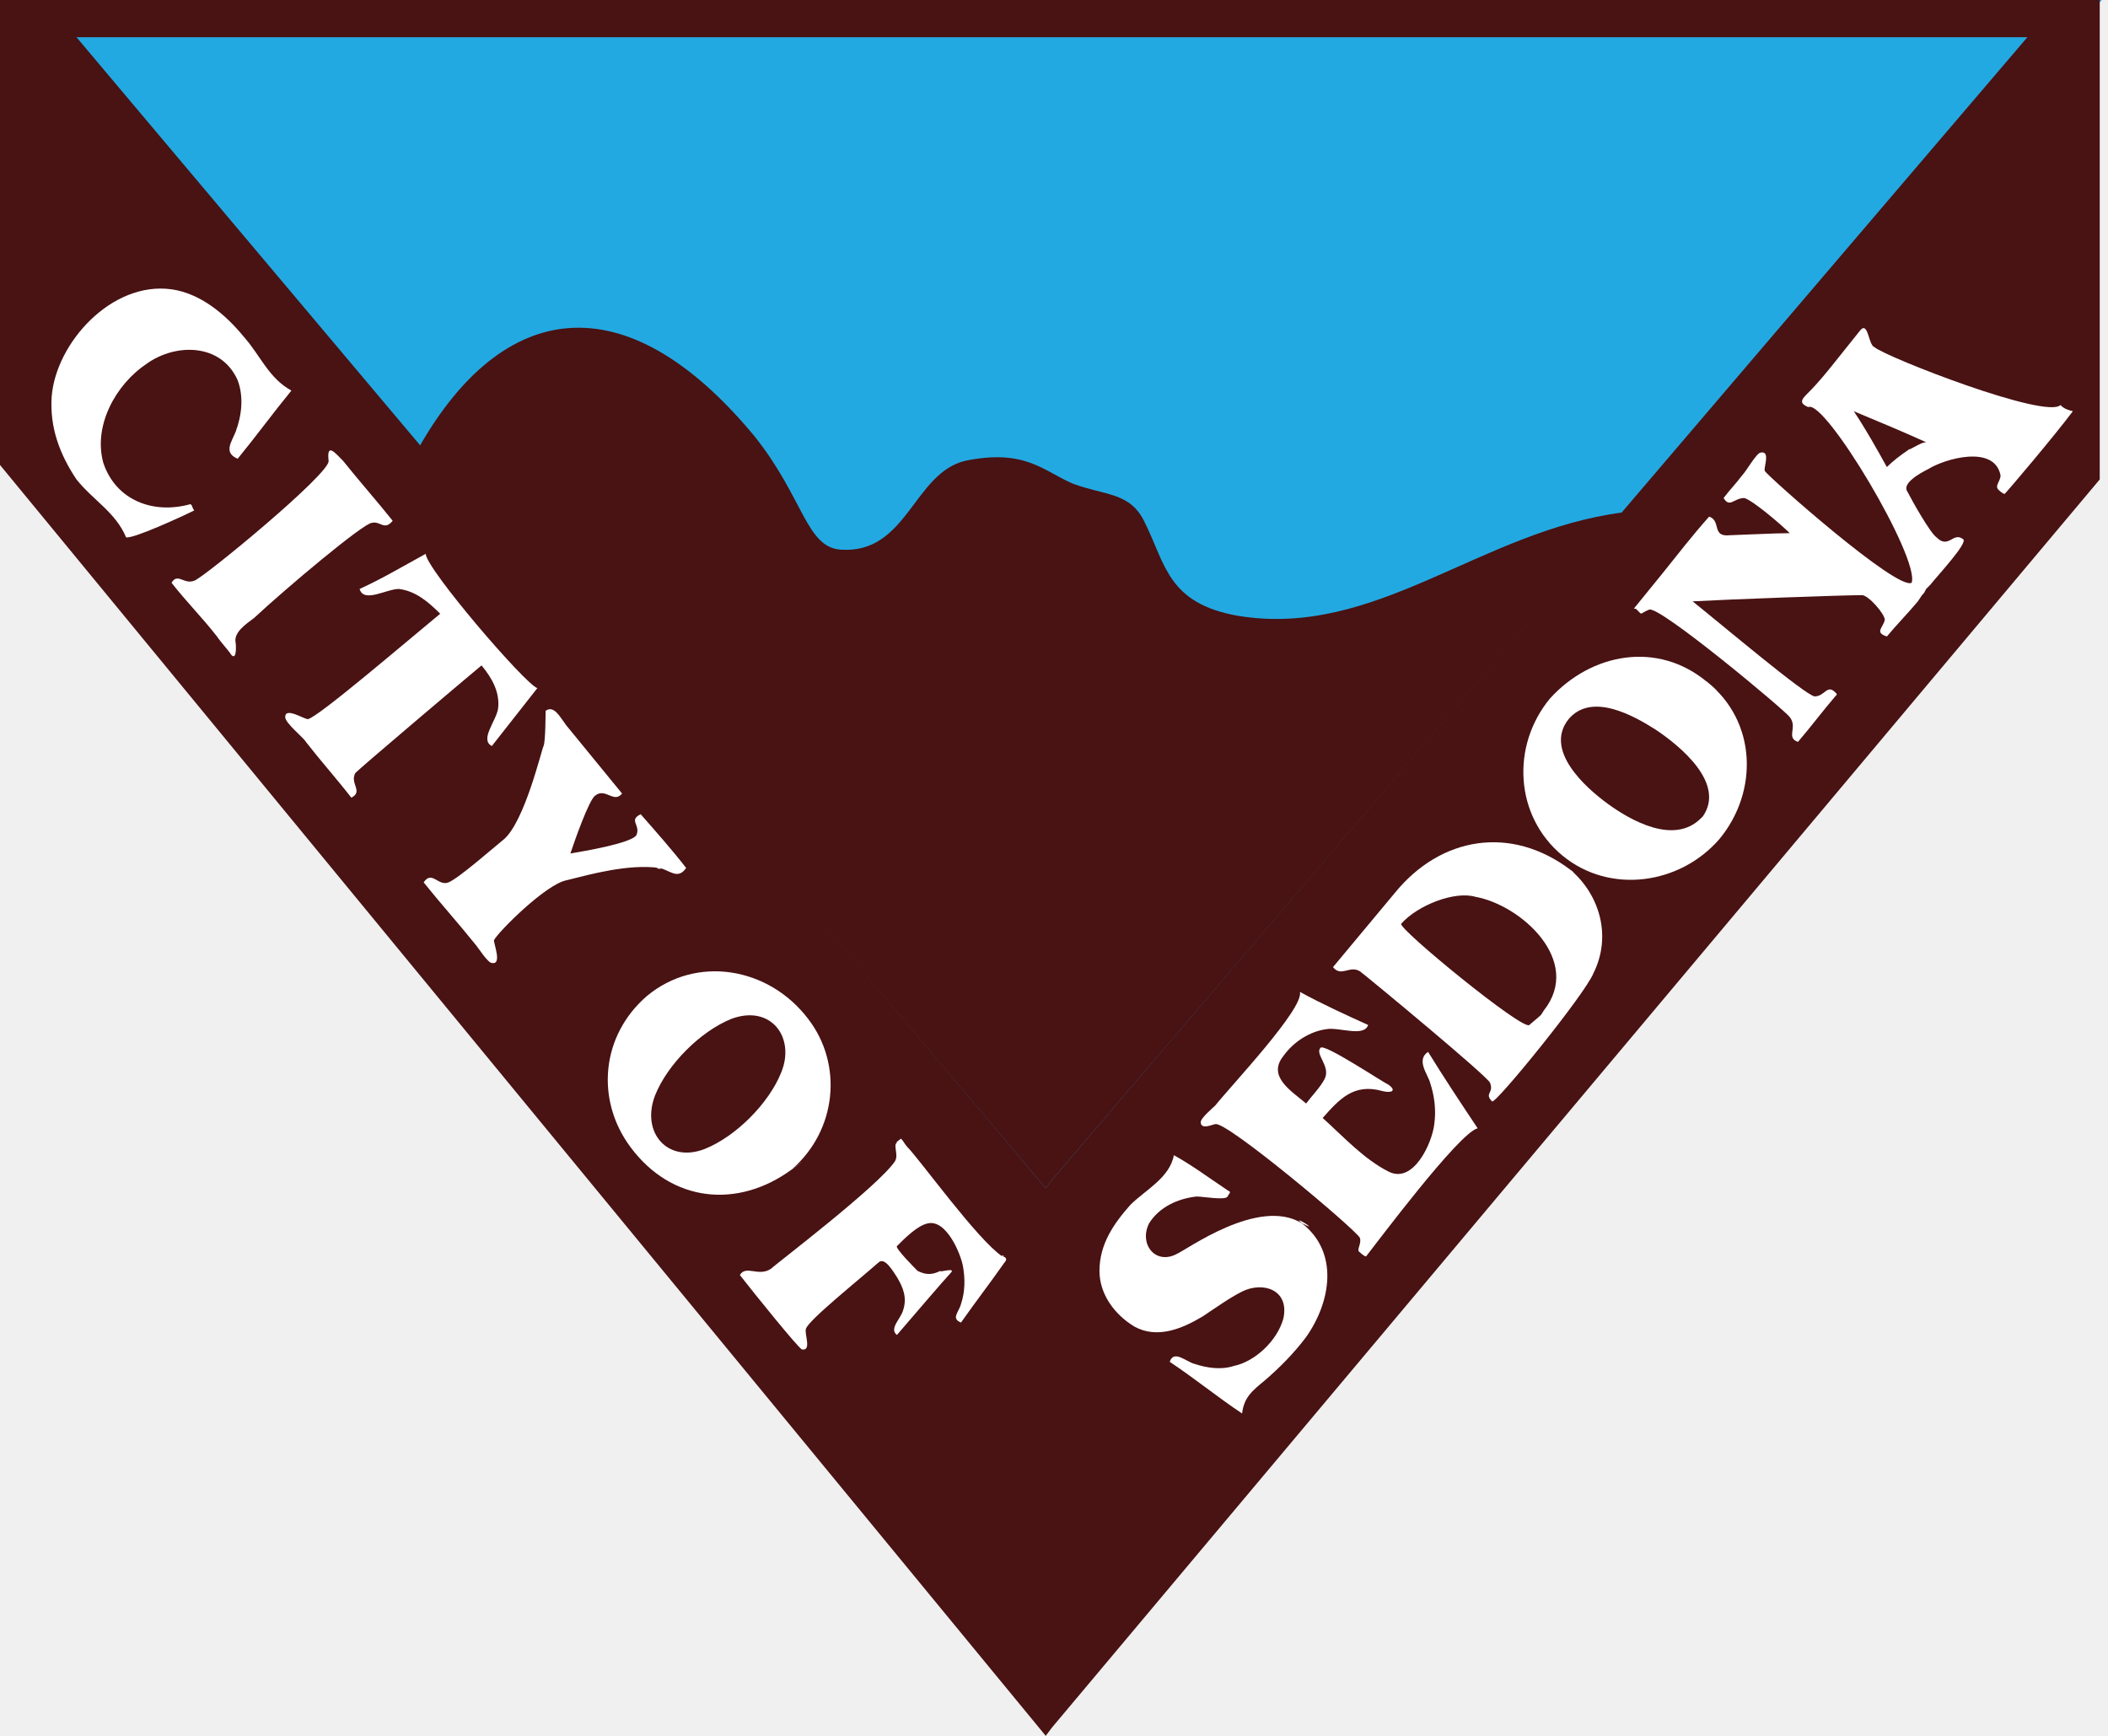
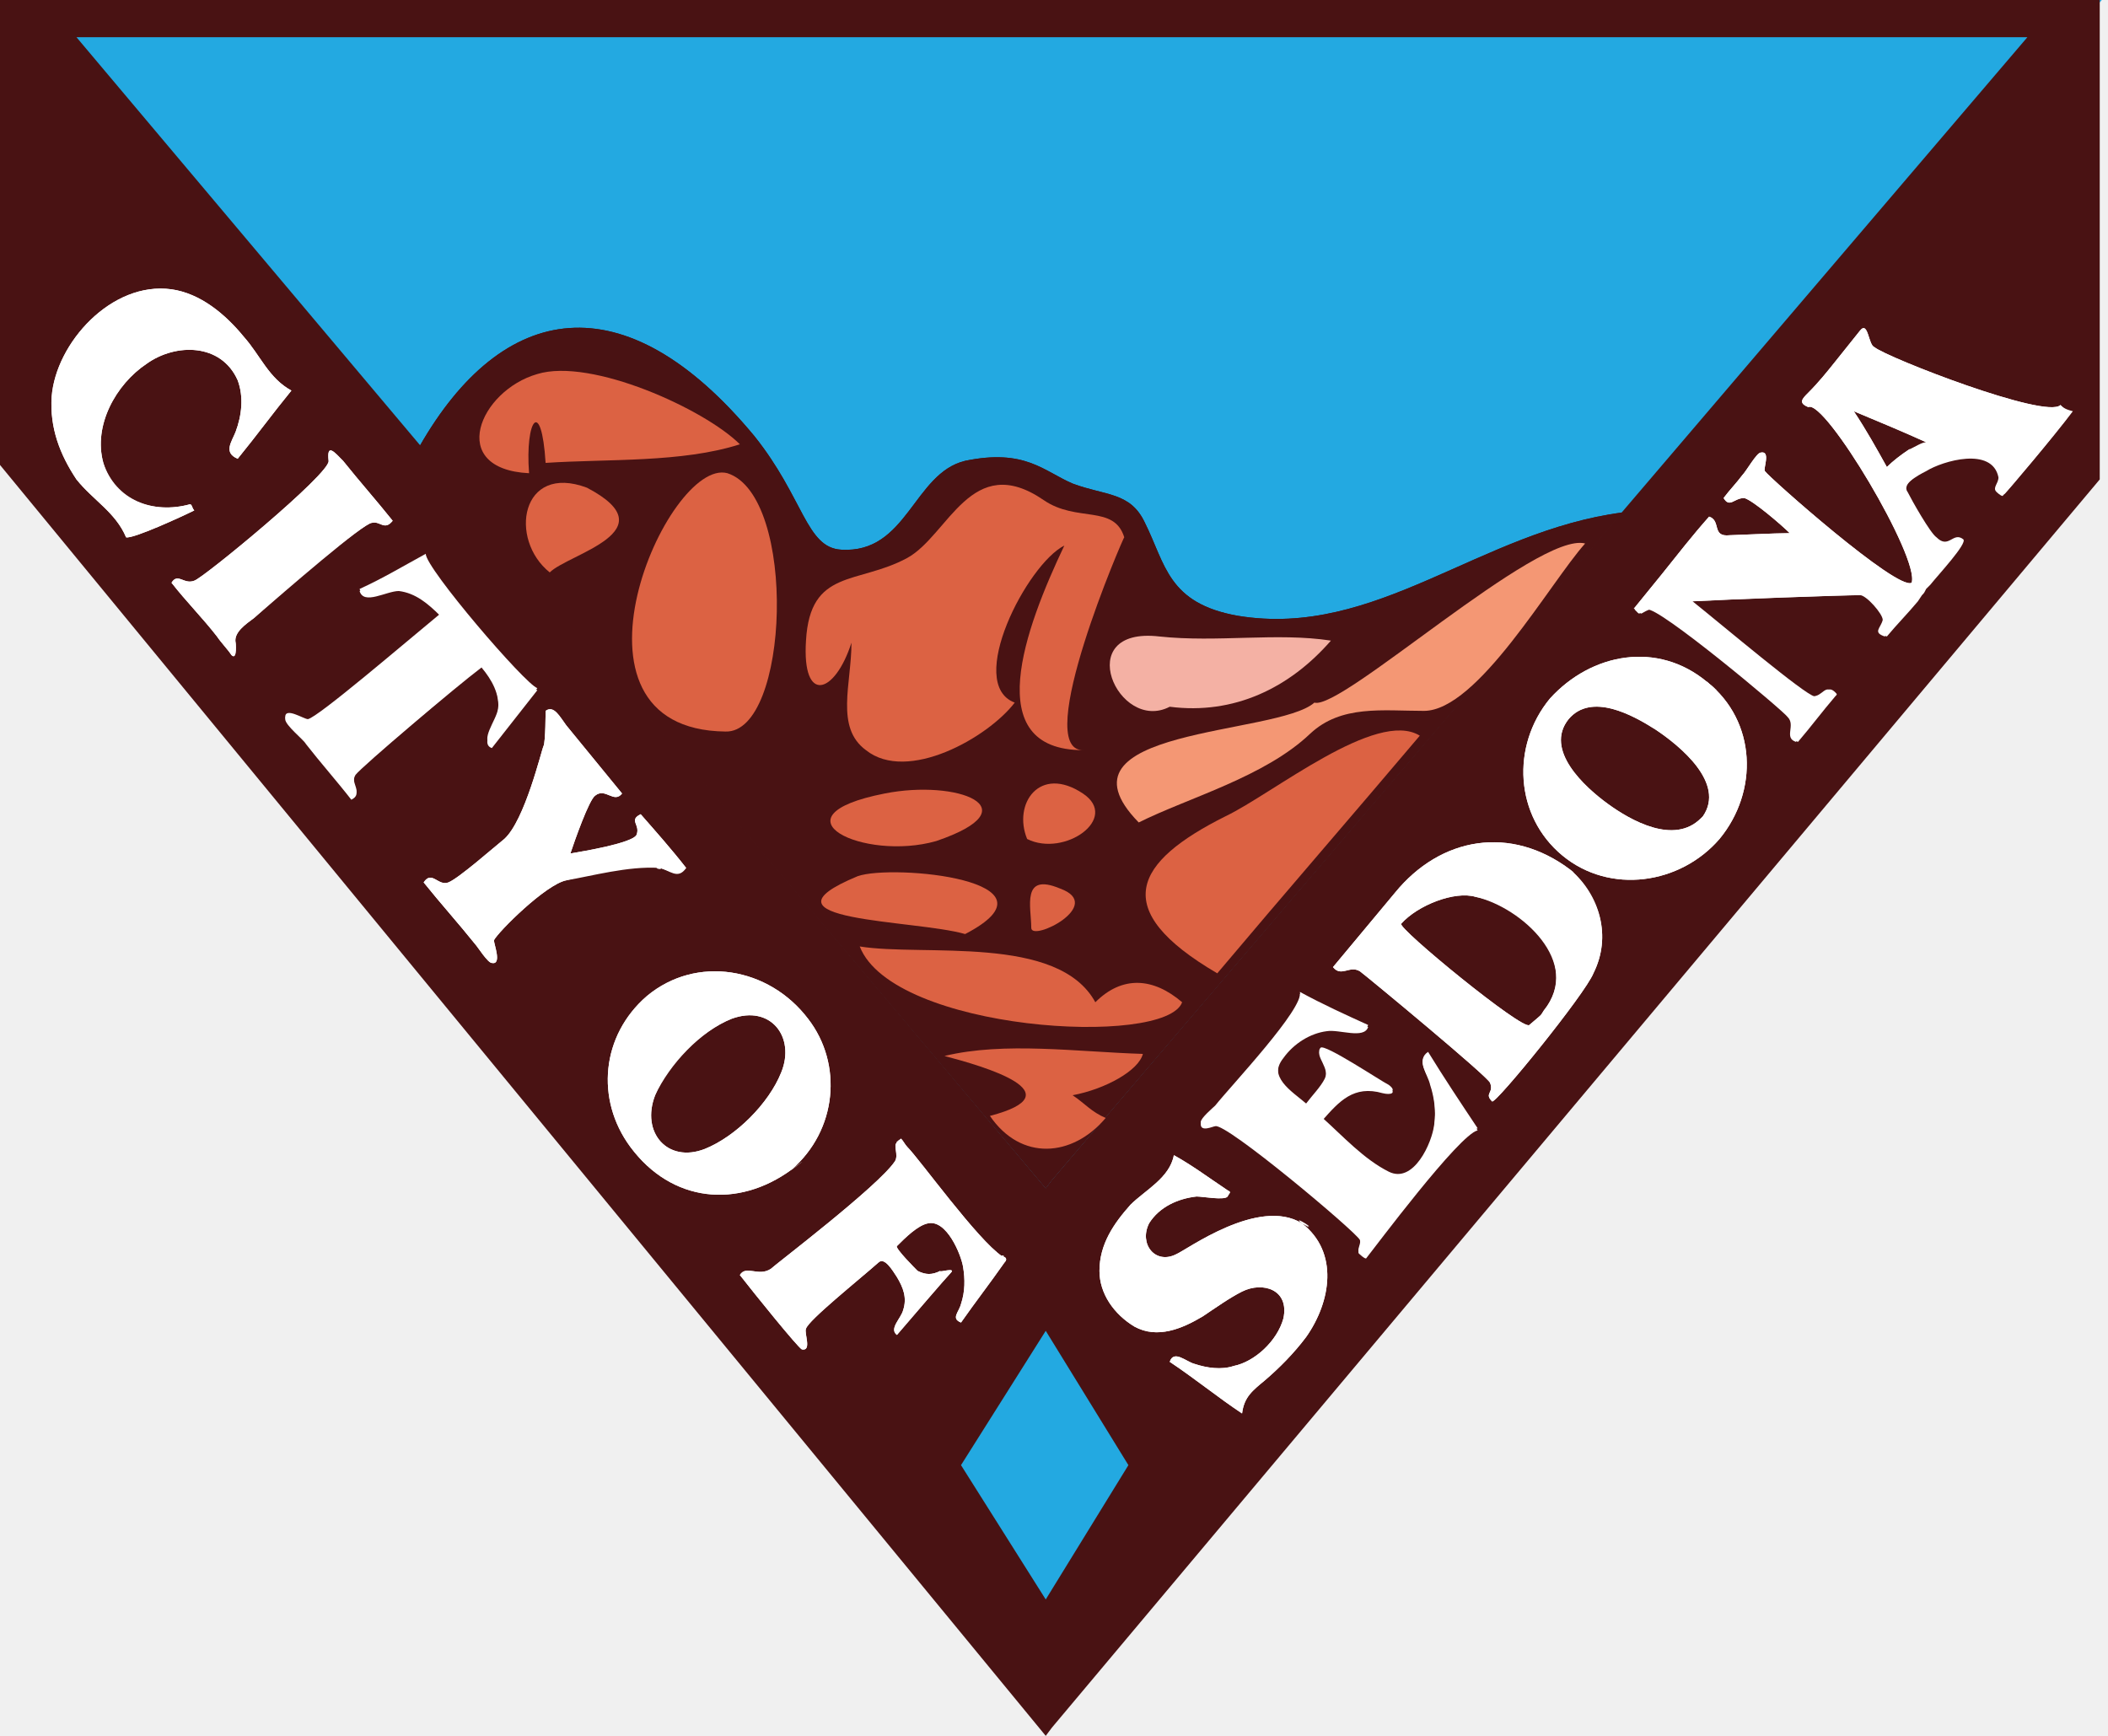
<svg xmlns="http://www.w3.org/2000/svg" width="102" height="84" viewBox="0 0 102 84" fill="none">
  <path d="M0 0L50.6 59.1L101.7 0H0Z" fill="#23A9E1" />
  <path d="M50.9 0H0V22.5L50.6 84L50.9 83.6L101.6 23.2V0H50.9ZM50.9 57.1L50.6 57.5L3.7 1.8H50.9H98.1L50.9 57.1Z" fill="#491213" />
  <path d="M50.6 57.5L50.9 57.1L78.5 24.8C71.6 25.7 66.6 30.9 59.9 29.8C56.5 29.2 56.4 27.3 55.4 25.3C54.7 23.8 53.5 24 51.9 23.4C50.5 22.8 49.6 21.7 46.7 22.3C44.2 22.9 43.9 26.8 40.7 26.6C39 26.5 38.9 24.1 36.5 21.1C30.2 13.5 24.3 14.6 20.3 21.6L50.6 57.5Z" fill="#491213" />
  <path d="M23.3 32.2C23.8 32.8 24.2 33.5 24.1 34.3C24 34.9 23.2 35.8 23.8 36.1C24.5 35.2 25.3 34.2 26 33.3C25.4 33.1 20.6 27.5 20.6 26.8C19.5 27.4 18.5 28 17.4 28.5C17.6 29.2 18.7 28.5 19.3 28.5C20.1 28.6 20.7 29.1 21.3 29.7C19.6 31.1 15.4 34.7 14.9 34.8C14.7 34.8 13.8 34.2 13.8 34.7C13.8 35 14.7 35.7 14.8 35.9C15.5 36.8 16.3 37.7 17 38.6C17.6 38.3 16.9 37.9 17.2 37.4C17.5 37.1 22.1 33.2 23.3 32.2Z" fill="white" />
  <path d="M18 25.3C18.4 25.2 18.6 25.7 19 25.2C18.2 24.2 17.4 23.3 16.6 22.3C16.2 21.9 15.8 21.4 15.9 22.3C16 22.9 9.8 28 9.4 28.1C8.9 28.3 8.6 27.7 8.3 28.2C9 29.1 9.8 29.9 10.5 30.8C10.7 31.1 11 31.4 11.2 31.7C11.5 32 11.4 31 11.4 31.1C11.3 30.6 11.9 30.2 12.3 29.9C13.8 28.5 17.6 25.3 18 25.3Z" fill="white" />
  <path d="M9.2 24.4C7.4 24.9 5.6 24.2 5 22.4C4.5 20.6 5.6 18.6 7.1 17.6C8.5 16.6 10.7 16.6 11.5 18.4C11.8 19.2 11.7 20.1 11.4 20.9C11.2 21.4 10.8 21.9 11.5 22.2C12.4 21.1 13.2 20 14.1 18.9C13 18.3 12.6 17.2 11.8 16.3C10.9 15.2 9.7 14.2 8.3 14C5.4 13.6 2.7 16.6 2.5 19.2C2.4 20.7 2.9 22 3.7 23.2C4.5 24.2 5.6 24.8 6.1 26C6.4 26.1 8.8 25 9.4 24.7C9.3 24.6 9.3 24.4 9.2 24.4C8.5 24.6 9.2 24.4 9.2 24.4Z" fill="white" />
  <path d="M48.5 60.8C47.3 60 44.5 56.1 43.9 55.5C43.8 55.4 43.7 55.2 43.6 55.1C43.6 55.1 43.3 55.3 43.4 55.3C43.2 55.4 43.5 55.9 43.3 56.2C42.5 57.4 37.5 61.2 37.3 61.4C36.7 61.8 36.1 61.2 35.8 61.7C36.5 62.6 38.6 65.2 38.8 65.3C39.3 65.4 38.9 64.5 39 64.3C39.1 63.9 41.6 61.9 42.5 61.1C42.8 60.8 43.2 61.5 43.4 61.8C43.7 62.3 43.9 62.8 43.7 63.4C43.6 63.8 43 64.3 43.4 64.6C44 63.9 45.8 61.8 46 61.6C46.3 61.3 45.4 61.6 45.5 61.5C45.1 61.7 44.8 61.7 44.4 61.5C44.3 61.4 43.3 60.4 43.4 60.3C43.8 59.9 44.4 59.3 44.9 59.2C45.8 59 46.5 60.7 46.6 61.3C46.7 61.9 46.7 62.5 46.5 63.1C46.4 63.5 46 63.8 46.5 64C47.2 63 47.9 62.1 48.6 61.1C48.8 60.9 48.6 60.8 48.5 60.8C48.4 60.7 48.7 60.8 48.5 60.8Z" fill="white" />
  <path d="M38.3 56.6C40.5 54.7 40.8 51.5 39.1 49.3C37.2 46.8 33.7 46.2 31.3 48.2C29.1 50.1 28.8 53.2 30.5 55.5C32.5 58.2 35.7 58.5 38.3 56.6C39.5 55.7 38.2 56.7 38.3 56.6ZM37.8 51.9C37.2 53.4 35.6 55 34.1 55.6C32.3 56.3 31 54.8 31.7 53C32.3 51.5 33.9 49.9 35.4 49.3C37.3 48.6 38.5 50.2 37.8 51.9C37.5 52.8 37.9 51.7 37.8 51.9Z" fill="white" />
  <path d="M31.9 42C32.4 42.1 32.8 42.6 33.2 42C32.5 41.1 31.7 40.2 31 39.4C30.4 39.7 31 39.9 30.8 40.4C30.6 40.8 28.2 41.2 27.6 41.3C27.8 40.7 28.5 38.7 28.8 38.5C29.3 38.1 29.7 38.9 30.1 38.4C29.2 37.3 28.3 36.2 27.4 35.1C27.1 34.7 26.8 34.1 26.4 34.4C26.4 34.4 26.4 35.9 26.3 36.1C26.2 36.3 25.4 39.7 24.4 40.6C23.9 41 22.2 42.5 21.7 42.7C21.2 42.9 20.9 42.1 20.5 42.7C21.3 43.7 22.2 44.7 23 45.7C23.1 45.8 23.6 46.6 23.8 46.6C24.3 46.7 23.9 45.7 23.9 45.5C24.1 45.1 26.4 42.8 27.4 42.6C28.6 42.3 30.4 41.8 31.9 42C32.2 42.1 31.5 42 31.9 42Z" fill="white" />
  <path d="M69.2 52.4C69.4 53 69.5 53.7 69.4 54.4C69.3 55.3 68.4 57.3 67.2 56.7C66 56.1 65 55 64 54.1C64.8 53.2 65.5 52.4 66.9 52.8C67.3 52.9 67.6 52.8 67.2 52.5C66.8 52.3 64.1 50.5 63.9 50.7C63.6 51 64.4 51.6 64.1 52.2C63.9 52.6 63.5 53 63.2 53.4C62.5 52.8 61.3 52.1 62.1 51.1C62.6 50.4 63.4 49.9 64.2 49.8C64.8 49.7 66 50.2 66.2 49.6C65.1 49.1 64 48.6 62.9 48C63.1 48.8 59.6 52.5 58.8 53.5C58.7 53.6 58.1 54.1 58.1 54.3C58.1 54.7 58.7 54.4 58.8 54.4C59.3 54.2 65.6 59.5 65.8 59.9C65.9 60.2 65.6 60.5 65.8 60.6C65.8 60.6 66 60.8 66.1 60.8C66.5 60.3 70.6 54.8 71.5 54.6C70.7 53.4 69.9 52.2 69.1 50.9C68.5 51.3 69.1 52 69.2 52.4Z" fill="white" />
  <path d="M63 59.2C60.9 57.9 57.4 60.5 56.9 60.7C55.9 61.2 55.1 60.2 55.6 59.2C56.1 58.4 57 58 57.9 57.9C58.2 57.9 59.3 58.1 59.4 57.9C59.5 57.7 59.6 57.7 59.4 57.6C58.5 57 57.7 56.4 56.8 55.9C56.6 57 55.4 57.6 54.7 58.3C53.9 59.2 53.2 60.2 53.2 61.5C53.2 62.6 53.9 63.6 54.9 64.2C56 64.8 57.2 64.3 58.2 63.7C58.8 63.3 59.5 62.8 60.1 62.5C61.1 62 62.4 62.4 62.1 63.8C61.8 64.9 60.7 65.9 59.7 66.1C59.1 66.3 58.4 66.2 57.8 66C57.4 65.9 56.8 65.3 56.6 65.9C57.8 66.7 58.9 67.6 60.1 68.4C60.2 67.6 60.6 67.3 61.2 66.8C61.9 66.2 62.6 65.5 63.2 64.7C64.4 63 64.8 60.6 63 59.2Z" fill="white" />
  <path d="M63 59.2C64 59.7 62.4 58.7 63 59.2V59.2Z" fill="white" />
  <path d="M99.7 19.6C99 20.3 91.3 17.3 90.7 16.8C90.4 16.7 90.4 15.5 90 16C89.6 16.5 89.2 17 88.8 17.5C88.4 18 88 18.5 87.5 19C87.2 19.3 87 19.5 87.5 19.7C88.3 19.3 92.9 27 92.5 28.2C91.8 28.6 85.6 23.1 85.4 22.8C85.3 22.7 85.7 21.8 85.2 21.9C85 21.9 84.5 22.8 84.3 23C84 23.4 83.7 23.7 83.4 24.1C83.7 24.6 83.9 24.1 84.4 24.1C84.8 24.2 86.2 25.4 86.6 25.8C85.9 25.8 83.9 25.9 83.7 25.9C82.8 26 83.3 25.2 82.7 25C81.9 25.9 81.2 26.8 80.4 27.8C80 28.3 79.5 28.9 79.1 29.4C79 29.5 79.1 29.4 79.2 29.5C79.5 29.8 79.3 29.7 79.8 29.5C80.3 29.3 86.4 34.4 86.6 34.7C87 35.2 86.4 35.7 87 35.9C87.6 35.2 88.2 34.4 88.8 33.7C88.9 33.6 88.9 33.6 88.8 33.5C88.4 33.1 88.3 33.7 87.8 33.7C87.3 33.6 83.4 30.3 81.9 29.1C83.7 29 89.2 28.8 90.1 28.8C90.4 28.8 91.2 29.7 91.2 30C91.1 30.4 90.7 30.6 91.3 30.8C91.8 30.2 92.3 29.7 92.8 29.1L93 28.8C93.1 28.7 93.1 28.7 93.2 28.5L93.4 28.3C93.8 27.8 95.2 26.3 95 26.1C94.5 25.7 94.3 26.6 93.7 26C93.4 25.8 92.5 24.2 92.3 23.8C92 23.4 92.9 22.9 93.3 22.7C94.1 22.2 96.5 21.5 96.8 23C96.8 23.3 96.5 23.5 96.7 23.7C96.7 23.7 96.9 23.9 97 23.9C97.2 23.7 99.4 21.1 100.3 19.9C99.9 19.8 99.8 19.7 99.7 19.6ZM92.3 21.8C92.4 21.7 92.5 21.7 92.3 21.8C92 22 91.6 22.3 91.3 22.6C90.8 21.7 90.3 20.8 89.7 19.9C90.9 20.4 92.1 20.9 93.2 21.4C93 21.4 92.7 21.6 92.3 21.8Z" fill="white" />
  <path d="M82.6 33C80.2 31 77 31.6 75 33.8C73.1 36.1 73.3 39.5 75.6 41.4C77.9 43.3 81.3 42.8 83.2 40.6C85.1 38.3 85 34.9 82.6 33ZM82.3 39.6C81 40.9 78.9 39.7 77.8 38.9C76.7 38.1 74.7 36.3 75.9 34.8C77 33.5 79 34.6 80.1 35.3C81.3 36.1 83.5 37.9 82.4 39.5C82.5 39.4 82.5 39.4 82.3 39.6Z" fill="white" />
  <path d="M82.6 33C83.8 34 82.3 32.8 82.6 33V33Z" fill="white" />
  <path d="M82.3 39.6C82.4 39.5 82.4 39.5 82.4 39.5C82.3 39.6 82.3 39.6 82.3 39.6Z" fill="white" />
  <path d="M76 42.1C76.1 42.2 76.3 42.3 76 42.1C73.1 39.9 69.7 40.5 67.5 43.2C66.5 44.4 65.5 45.6 64.5 46.8C64.9 47.3 65.3 46.7 65.8 47C66.2 47.3 72 52.1 72.1 52.4C72.3 52.9 71.8 52.9 72.2 53.3C72.4 53.4 76.7 48.1 77.1 47.1C78 45.3 77.4 43.3 76 42.1ZM74.7 48.9C74.5 49.2 74.7 49 74 49.6C73.7 49.9 67.6 44.9 67.8 44.7C68.6 43.8 70.4 43.1 71.4 43.4C73.6 43.8 76.6 46.5 74.7 48.9Z" fill="white" />
+   <path d="M50.6 57.5L50.9 57.1L78.5 24.8C71.6 25.7 66.6 30.9 59.9 29.8C56.5 29.2 56.4 27.3 55.4 25.3C54.7 23.8 53.5 24 51.9 23.4C50.5 22.8 49.6 21.7 46.7 22.3C44.2 22.9 43.9 26.8 40.7 26.6C39 26.5 38.9 24.1 36.5 21.1C30.2 13.5 24.3 14.6 20.3 21.6L50.6 57.5Z" fill="#491213" />
+   <path d="M46.5 70.9L50.6 64.4L54.6 70.9L50.6 77.4L46.5 70.9Z" fill="#23A9E1" />
+   <path d="M23.3 32.3C23.8 32.9 24.2 33.6 24.1 34.4C24 35 23.2 36 23.8 36.2C24.5 35.3 25.3 34.3 26 33.4C25.4 33.2 20.6 27.6 20.6 26.9C19.5 27.5 18.5 28.1 17.4 28.6C17.6 29.3 18.7 28.6 19.3 28.6C20.1 28.7 20.7 29.2 21.3 29.8C19.6 31.2 15.4 34.8 14.9 34.9C14.7 34.9 13.8 34.3 13.8 34.8C13.8 35.1 14.7 35.8 14.8 36C15.5 36.9 16.3 37.8 17 38.7C17.6 38.4 16.9 38 17.2 37.5C17.5 37.1 22.1 33.2 23.3 32.3Z" fill="white" />
+   <path d="M18 25.3C18.4 25.2 18.6 25.7 19 25.2C18.2 24.2 17.4 23.3 16.6 22.3C16.2 21.9 15.8 21.4 15.9 22.3C16 22.9 9.8 28 9.4 28.1C8.9 28.3 8.6 27.7 8.3 28.2C9 29.1 9.8 29.9 10.5 30.8C10.7 31.1 11 31.4 11.2 31.7C11.5 32 11.4 31 11.4 31.1C11.3 30.6 11.9 30.2 12.3 29.9C13.8 28.6 17.6 25.3 18 25.3Z" fill="white" />
+   <path d="M9.2 24.4C7.4 24.9 5.5 24.2 5 22.4C4.5 20.6 5.6 18.6 7.1 17.6C8.5 16.6 10.7 16.6 11.5 18.4C11.8 19.2 11.7 20.1 11.4 20.9C11.2 21.4 10.8 21.9 11.5 22.2C12.4 21.1 13.2 20 14.1 18.9C13 18.3 12.6 17.2 11.8 16.3C10.9 15.2 9.7 14.2 8.3 14C5.4 13.6 2.7 16.6 2.5 19.2C2.4 20.7 2.9 22 3.7 23.2C4.5 24.2 5.6 24.8 6.1 26C6.4 26.1 8.8 25 9.4 24.7C9.3 24.6 9.3 24.5 9.2 24.4C8.5 24.6 9.2 24.4 9.2 24.4Z" fill="white" />
+   <path d="M48.5 60.8C47.3 60 44.5 56.1 43.9 55.5C43.8 55.4 43.7 55.2 43.6 55.1C43.6 55.1 43.3 55.3 43.4 55.3C43.2 55.4 43.5 55.9 43.3 56.2C42.5 57.4 37.5 61.2 37.3 61.4C36.7 61.8 36.1 61.2 35.8 61.7C36.5 62.6 38.6 65.2 38.8 65.3C39.3 65.4 38.9 64.5 39 64.3C39.1 63.9 41.6 61.9 42.5 61.1C42.8 60.8 43.2 61.5 43.4 61.8C43.7 62.3 43.9 62.8 43.7 63.4C43.6 63.8 43 64.3 43.4 64.6C44 63.9 45.8 61.8 46 61.6C46.3 61.3 45.4 61.6 45.5 61.5C45.1 61.7 44.8 61.7 44.4 61.5C44.3 61.4 43.3 60.4 43.4 60.3C43.8 59.9 44.4 59.3 44.9 59.2C45.8 59 46.5 60.7 46.6 61.3C46.7 61.9 46.7 62.5 46.5 63.1C46.4 63.5 46 63.8 46.5 64C47.2 63 47.9 62.1 48.6 61.1C48.8 60.9 48.6 60.8 48.5 60.8C48.4 60.7 48.7 60.8 48.5 60.8Z" fill="white" />
+   <path d="M38.3 56.6C40.5 54.7 40.8 51.5 39.1 49.3C37.2 46.8 33.7 46.2 31.3 48.2C29.1 50.1 28.8 53.2 30.5 55.5C32.5 58.2 35.7 58.5 38.3 56.6C39.5 55.7 38.2 56.7 38.3 56.6ZM37.8 51.9C37.2 53.4 35.6 55 34.1 55.6C32.3 56.3 31 54.8 31.7 53C32.4 51.5 33.9 49.9 35.4 49.3C37.3 48.6 38.5 50.2 37.8 51.9C37.4 52.8 37.9 51.7 37.8 51.9Z" fill="white" />
+   <path d="M31.9 42C32.4 42.1 32.8 42.5 33.2 42C32.5 41.1 31.7 40.2 31 39.4C30.4 39.7 31 39.9 30.8 40.4C30.6 40.8 28.2 41.2 27.6 41.3C27.8 40.7 28.5 38.7 28.8 38.5C29.3 38.1 29.7 38.9 30.1 38.4C29.2 37.3 28.3 36.2 27.4 35.1C27.1 34.7 26.8 34.1 26.4 34.4C26.4 34.4 26.4 35.9 26.3 36.1C26.2 36.3 25.4 39.7 24.4 40.6C23.9 41 22.2 42.5 21.7 42.7C21.2 42.9 20.9 42.1 20.5 42.7C21.3 43.7 22.2 44.7 23 45.7C23.1 45.8 23.6 46.6 23.8 46.6C24.3 46.7 23.9 45.7 23.9 45.5C24.1 45.1 26.4 42.8 27.4 42.6C28.6 42.4 30.4 41.9 31.9 42C32.2 42.1 31.5 42 31.9 42Z" fill="white" />
+   <path d="M25.6 22.9C21.6 22.7 23.2 18.9 26 18.1C28.6 17.3 34.1 19.8 35.8 21.5C33 22.4 29.4 22.2 26.4 22.4C26.2 19.2 25.4 20.3 25.6 22.9Z" fill="#DC6243" />
+   <path d="M26.6 27.7C24.6 26.1 25.2 22.4 28.4 23.6C32.4 25.7 27.5 26.8 26.6 27.7Z" fill="#DC6243" />
+   <path d="M35.1 35.4C26.5 35.3 32.3 22.1 35.2 22.9C38.6 24 38.2 35.5 35.1 35.4Z" fill="#DC6243" />
+   <path d="M41.2 31.1C40.4 33.6 38.8 34.1 39 31C39.2 27.5 41.5 28.3 43.9 27C45.9 25.9 47 21.8 50.5 24.2C52.1 25.3 53.9 24.4 54.4 26C54.4 25.9 49.9 36.3 52.4 36.3C47.4 36.3 49.6 30.4 51.5 26.4C49.7 27.3 46.7 33.1 49.1 34C47.8 35.7 43.9 37.9 41.9 36.3C40.4 35.2 41.2 33.1 41.2 31.1Z" fill="#DC6243" />
+   <path d="M45.3 40.7C41.8 41.7 37.2 39.5 42.8 38.4C46.3 37.7 50 39.1 45.3 40.7C45.4 40.7 45.2 40.7 45.3 40.7Z" fill="#DC6243" />
+   <path d="M49.7 40.6C49 38.9 50.3 37 52.4 38.4C54.2 39.6 51.5 41.5 49.7 40.6Z" fill="#DC6243" />
+   <path d="M46.7 45.2C44.3 44.5 36.2 44.6 41.5 42.4C43.2 41.8 51.7 42.6 46.7 45.2Z" fill="#DC6243" />
+   <path d="M49.9 44.9C49.9 43.9 49.4 42.2 51.3 43C53.5 43.8 49.9 45.6 49.9 44.9C49.9 44.9 49.9 44.7 49.9 44.9Z" fill="#DC6243" />
+   <path d="M57.2 48.5C55.8 47.3 54.3 47.2 53 48.5C51.2 45.2 44.7 46.3 41.6 45.8C43.2 49.9 56.4 50.7 57.2 48.5Z" fill="#DC6243" />
+   <path d="M55.3 51C52.1 50.9 48.6 50.4 45.7 51.1C47.6 51.6 52.1 52.9 47.9 54C49.4 56.2 51.9 56 53.5 54.1C52.8 53.8 52.5 53.4 51.9 53C53.5 52.7 55.1 51.8 55.3 51Z" fill="#DC6243" />
+   <path d="M58.9 47.1C53.6 44 54.9 41.7 59.3 39.5C61.6 38.4 66.6 34.3 68.7 35.6C65.4 39.5 62.1 43.3 58.9 47.1Z" fill="#DC6243" />
+   <path d="M55.1 39.8C50.6 35.2 61.8 35.6 63.6 34C64.9 34.4 74.4 25.7 76.7 26.3C75 28.2 71.5 34.4 68.9 34.4C66.9 34.4 64.9 34.1 63.4 35.5C61.2 37.6 57.5 38.6 55.1 39.8Z" fill="#F49774" />
+   <path d="M56.6 34.2C54.1 35.5 51.8 30.3 56.1 30.8C58.9 31.1 61.8 30.6 64.4 31C62.4 33.3 59.7 34.6 56.6 34.2Z" fill="#F4B1A4" />
+   <path d="M69.2 52.5C69.4 53.1 69.5 53.8 69.4 54.5C69.3 55.4 68.4 57.4 67.2 56.8C66 56.2 65 55.1 64 54.2C64.8 53.3 65.5 52.5 66.9 52.9C67.3 53 67.6 52.9 67.2 52.6C66.8 52.4 64.1 50.6 63.9 50.8C63.6 51.1 64.4 51.7 64.1 52.3C63.9 52.7 63.5 53.1 63.2 53.5C62.5 52.9 61.3 52.2 62.1 51.2C62.6 50.5 63.4 50 64.2 49.9C64.8 49.8 66 50.3 66.2 49.7C65.1 49.2 64 48.7 62.9 48.1C63.1 48.9 59.6 52.6 58.8 53.6C58.7 53.7 58.1 54.2 58.1 54.4C58.1 54.8 58.7 54.5 58.8 54.5C59.3 54.3 65.6 59.6 65.8 60C65.9 60.3 65.6 60.6 65.8 60.7C65.8 60.7 66 60.9 66.1 60.9C66.5 60.4 70.6 54.9 71.5 54.7C70.7 53.5 69.9 52.3 69.1 51C68.5 51.3 69.1 52 69.2 52.5Z" fill="white" />
+   <path d="M63 59.2C60.9 57.9 57.4 60.5 56.9 60.7C55.9 61.2 55.1 60.2 55.6 59.2C56.1 58.4 57 58 57.9 57.9C58.2 57.9 59.2 58.1 59.4 57.9C59.5 57.7 59.6 57.7 59.4 57.6C58.5 57 57.7 56.4 56.8 55.9C56.6 57 55.4 57.6 54.7 58.3C53.9 59.2 53.2 60.2 53.2 61.5C53.2 62.6 53.9 63.6 54.9 64.2C56 64.8 57.2 64.3 58.2 63.7C58.8 63.3 59.5 62.8 60.1 62.5C61.1 62 62.4 62.4 62.1 63.8C61.8 64.9 60.7 65.9 59.7 66.1C59.1 66.3 58.4 66.2 57.8 66C57.4 65.9 56.8 65.3 56.6 65.9C57.8 66.7 58.9 67.6 60.1 68.4C60.2 67.6 60.6 67.3 61.2 66.8C61.9 66.2 62.6 65.5 63.2 64.7C64.4 63 64.8 60.6 63 59.2Z" fill="white" />
+   <path d="M63 59.2C64 59.8 62.4 58.7 63 59.2V59.2Z" fill="white" />
+   <path d="M99.7 19.6C99 20.3 91.3 17.3 90.7 16.8C90.4 16.7 90.4 15.5 90 16C89.6 16.5 89.2 17 88.8 17.5C88.4 18 88 18.5 87.5 19C87.2 19.3 87 19.5 87.5 19.7C88.3 19.3 92.9 27 92.5 28.2C91.8 28.6 85.6 23.1 85.4 22.8C85.3 22.7 85.7 21.8 85.2 21.9C85 21.9 84.5 22.8 84.3 23C84 23.4 83.7 23.7 83.4 24.1C83.7 24.6 83.9 24.1 84.4 24.1C84.8 24.2 86.2 25.4 86.6 25.8C85.9 25.8 83.9 25.9 83.7 25.9C82.8 26 83.3 25.2 82.7 25C81.9 25.9 81.2 26.8 80.4 27.8C80 28.3 79.5 28.9 79.1 29.4C79 29.5 79.1 29.4 79.1 29.5C79.4 29.8 79.2 29.7 79.7 29.5C80.2 29.3 86.3 34.4 86.5 34.7C86.9 35.1 86.3 35.7 86.9 35.9C87.5 35.2 88.1 34.4 88.7 33.7C88.8 33.6 88.8 33.6 88.7 33.5C88.3 33.1 88.2 33.7 87.7 33.7C87.2 33.6 83.3 30.3 81.8 29.1C83.6 29 89.1 28.8 90 28.8C90.3 28.8 91.1 29.7 91.1 30C91 30.4 90.6 30.6 91.2 30.8C91.7 30.2 92.2 29.7 92.7 29.1L92.9 28.8C93 28.7 93 28.7 93.1 28.5L93.3 28.3C93.7 27.8 95.1 26.3 94.9 26.2C94.4 25.8 94.2 26.7 93.6 26.1C93.3 25.9 92.4 24.3 92.2 23.9C91.9 23.5 92.8 23 93.2 22.8C94 22.3 96.4 21.6 96.7 23.1C96.7 23.4 96.4 23.6 96.6 23.8C96.6 23.8 96.8 24 96.9 24C97.1 23.8 99.3 21.2 100.2 20C99.9 19.8 99.8 19.7 99.7 19.6ZM92.3 21.8C92.4 21.8 92.5 21.7 92.3 21.8C92 22 91.6 22.3 91.3 22.6C90.8 21.7 90.3 20.8 89.7 19.9C90.9 20.4 92.1 20.9 93.2 21.4C93 21.5 92.7 21.6 92.3 21.8Z" fill="white" />
+   <path d="M82.6 33C80.2 31 77 31.6 75 33.8C73.1 36.1 73.3 39.5 75.6 41.4C77.9 43.3 81.3 42.8 83.2 40.6C85.1 38.3 85 34.9 82.6 33ZM82.3 39.6C82.3 39.6 82.3 39.7 82.3 39.6C81 40.9 78.9 39.7 77.8 38.9C76.7 38.1 74.7 36.3 75.9 34.8C77 33.5 79 34.6 80.1 35.3C81.3 36.1 83.5 37.9 82.4 39.5C82.5 39.4 82.5 39.4 82.3 39.6Z" fill="white" />
+   <path d="M82.6 33C83.8 34 82.3 32.8 82.6 33V33Z" fill="white" />
+   <path d="M82.3 39.7C82.3 39.6 82.3 39.6 82.3 39.7C82.4 39.6 82.4 39.6 82.4 39.6C82.3 39.6 82.3 39.7 82.3 39.7Z" fill="white" />
+   <path d="M76 42.1C76.1 42.2 76.3 42.4 76 42.1C73.1 39.9 69.7 40.5 67.5 43.2C66.5 44.4 65.5 45.6 64.5 46.8C64.9 47.3 65.3 46.7 65.8 47C66.2 47.3 72 52.1 72.1 52.4C72.3 52.9 71.8 52.9 72.2 53.3C72.4 53.4 76.7 48.1 77.1 47.1C78 45.3 77.4 43.4 76 42.1ZM74.7 48.9C74.5 49.2 74.7 49 74 49.6C73.7 49.9 67.6 44.9 67.8 44.7C68.6 43.8 70.4 43.1 71.4 43.4C73.6 43.9 76.6 46.6 74.7 48.9Z" fill="white" />
</svg>
